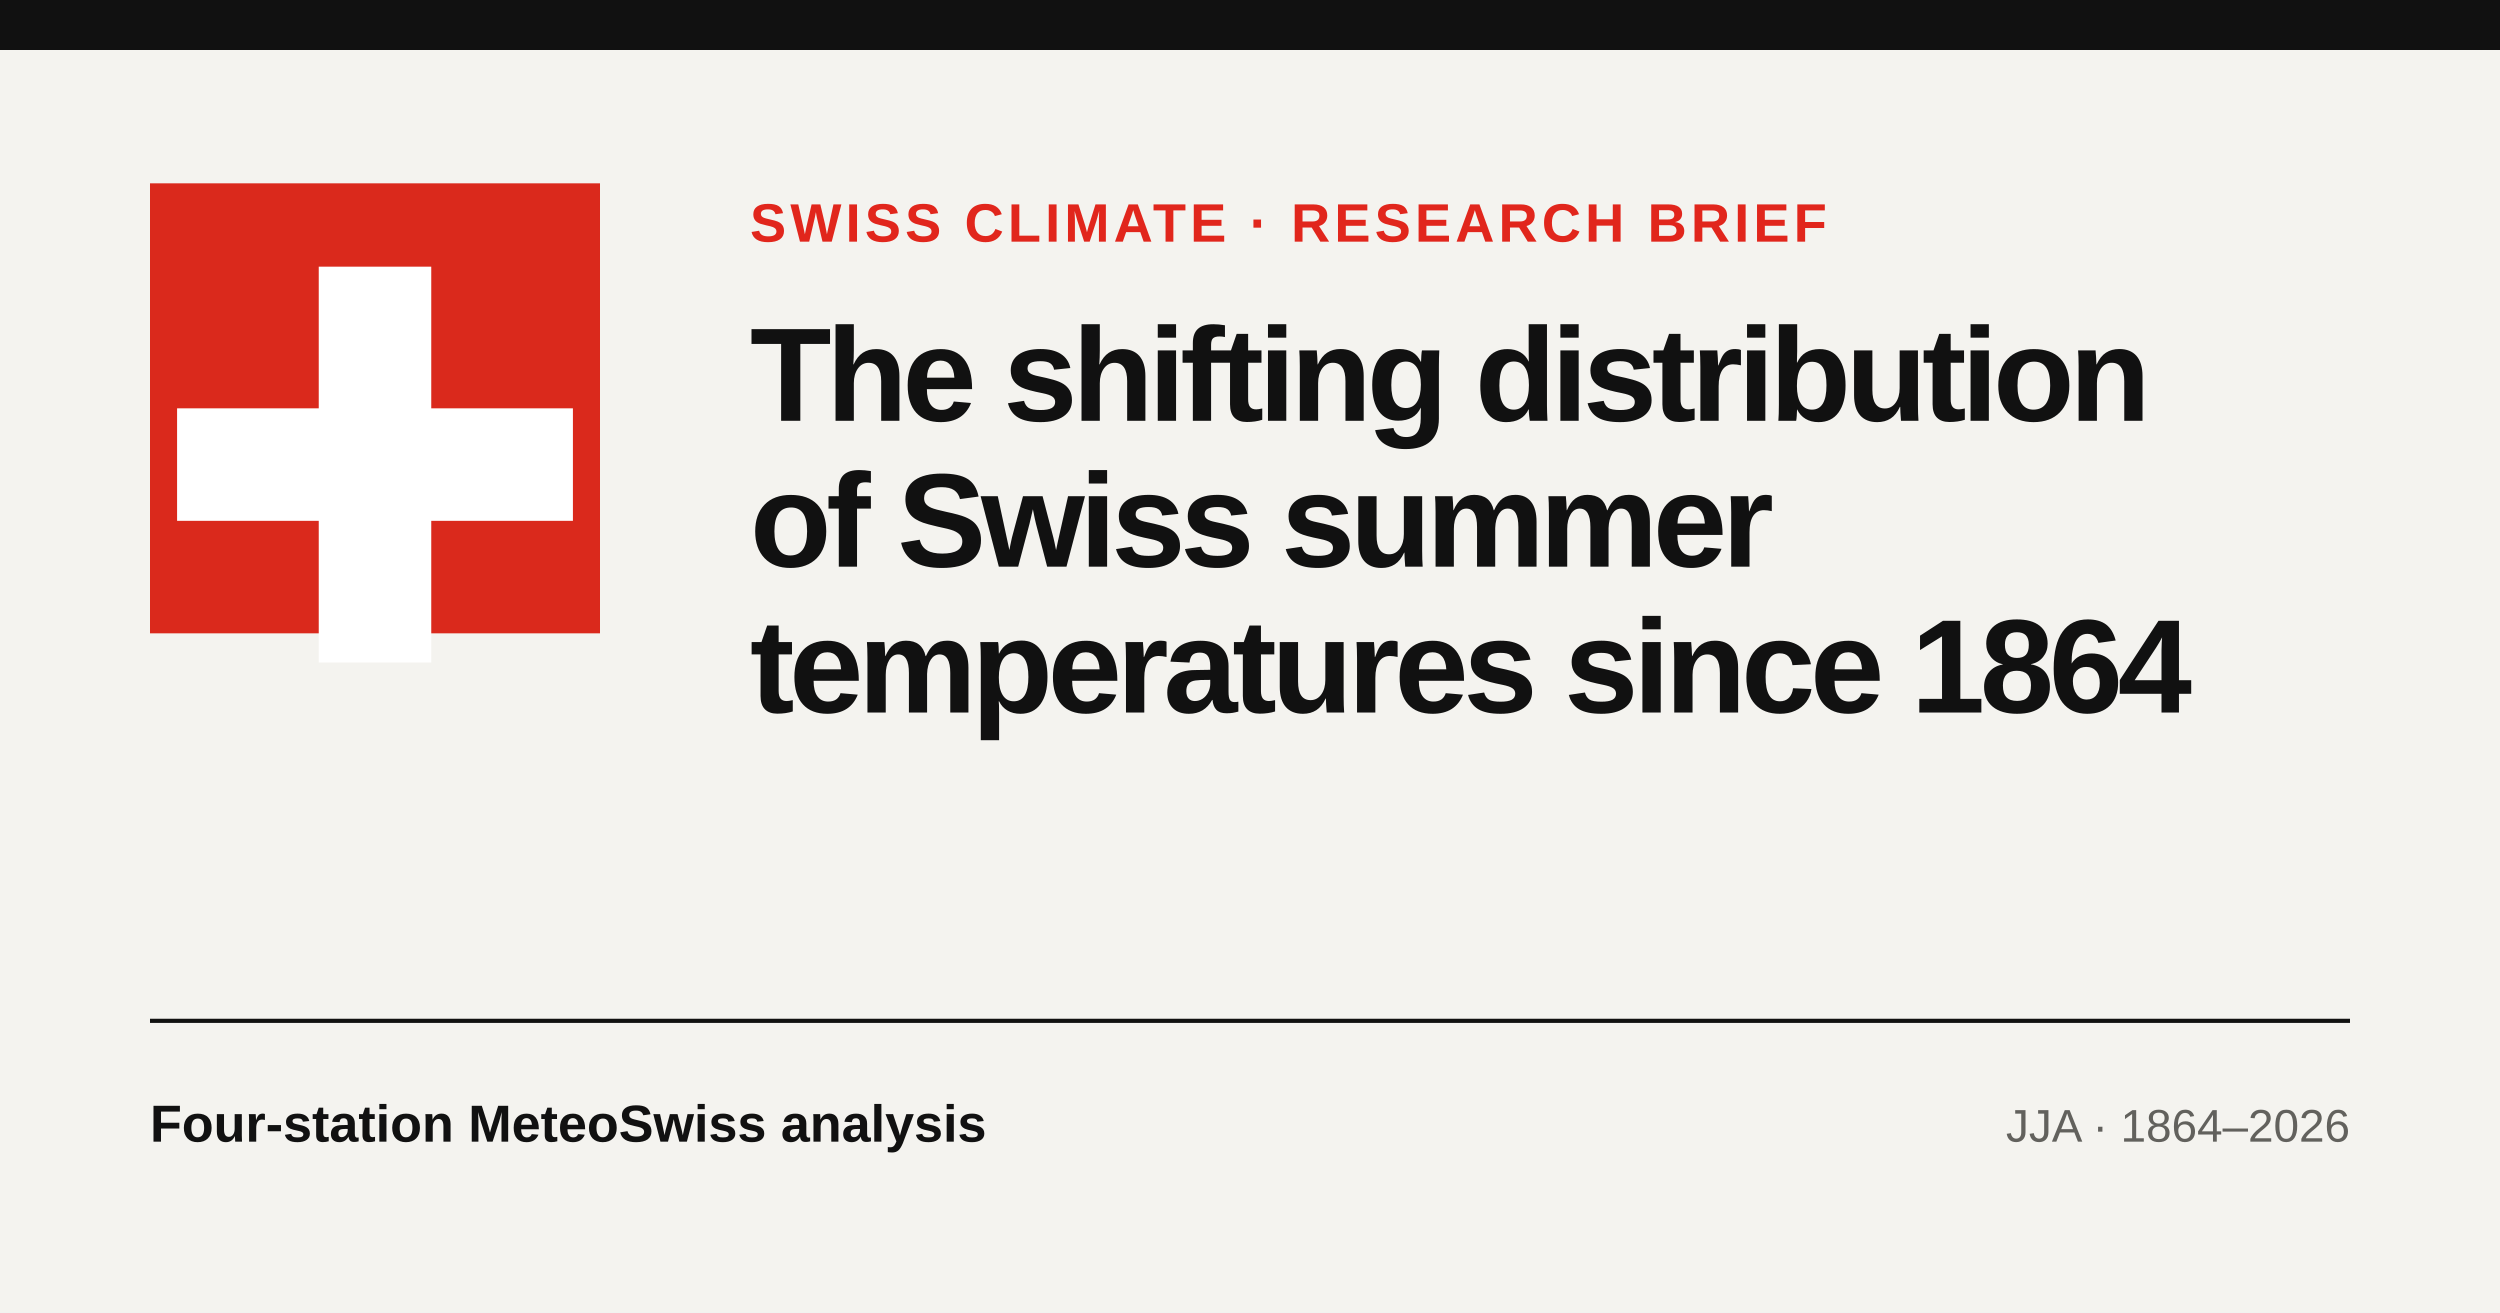
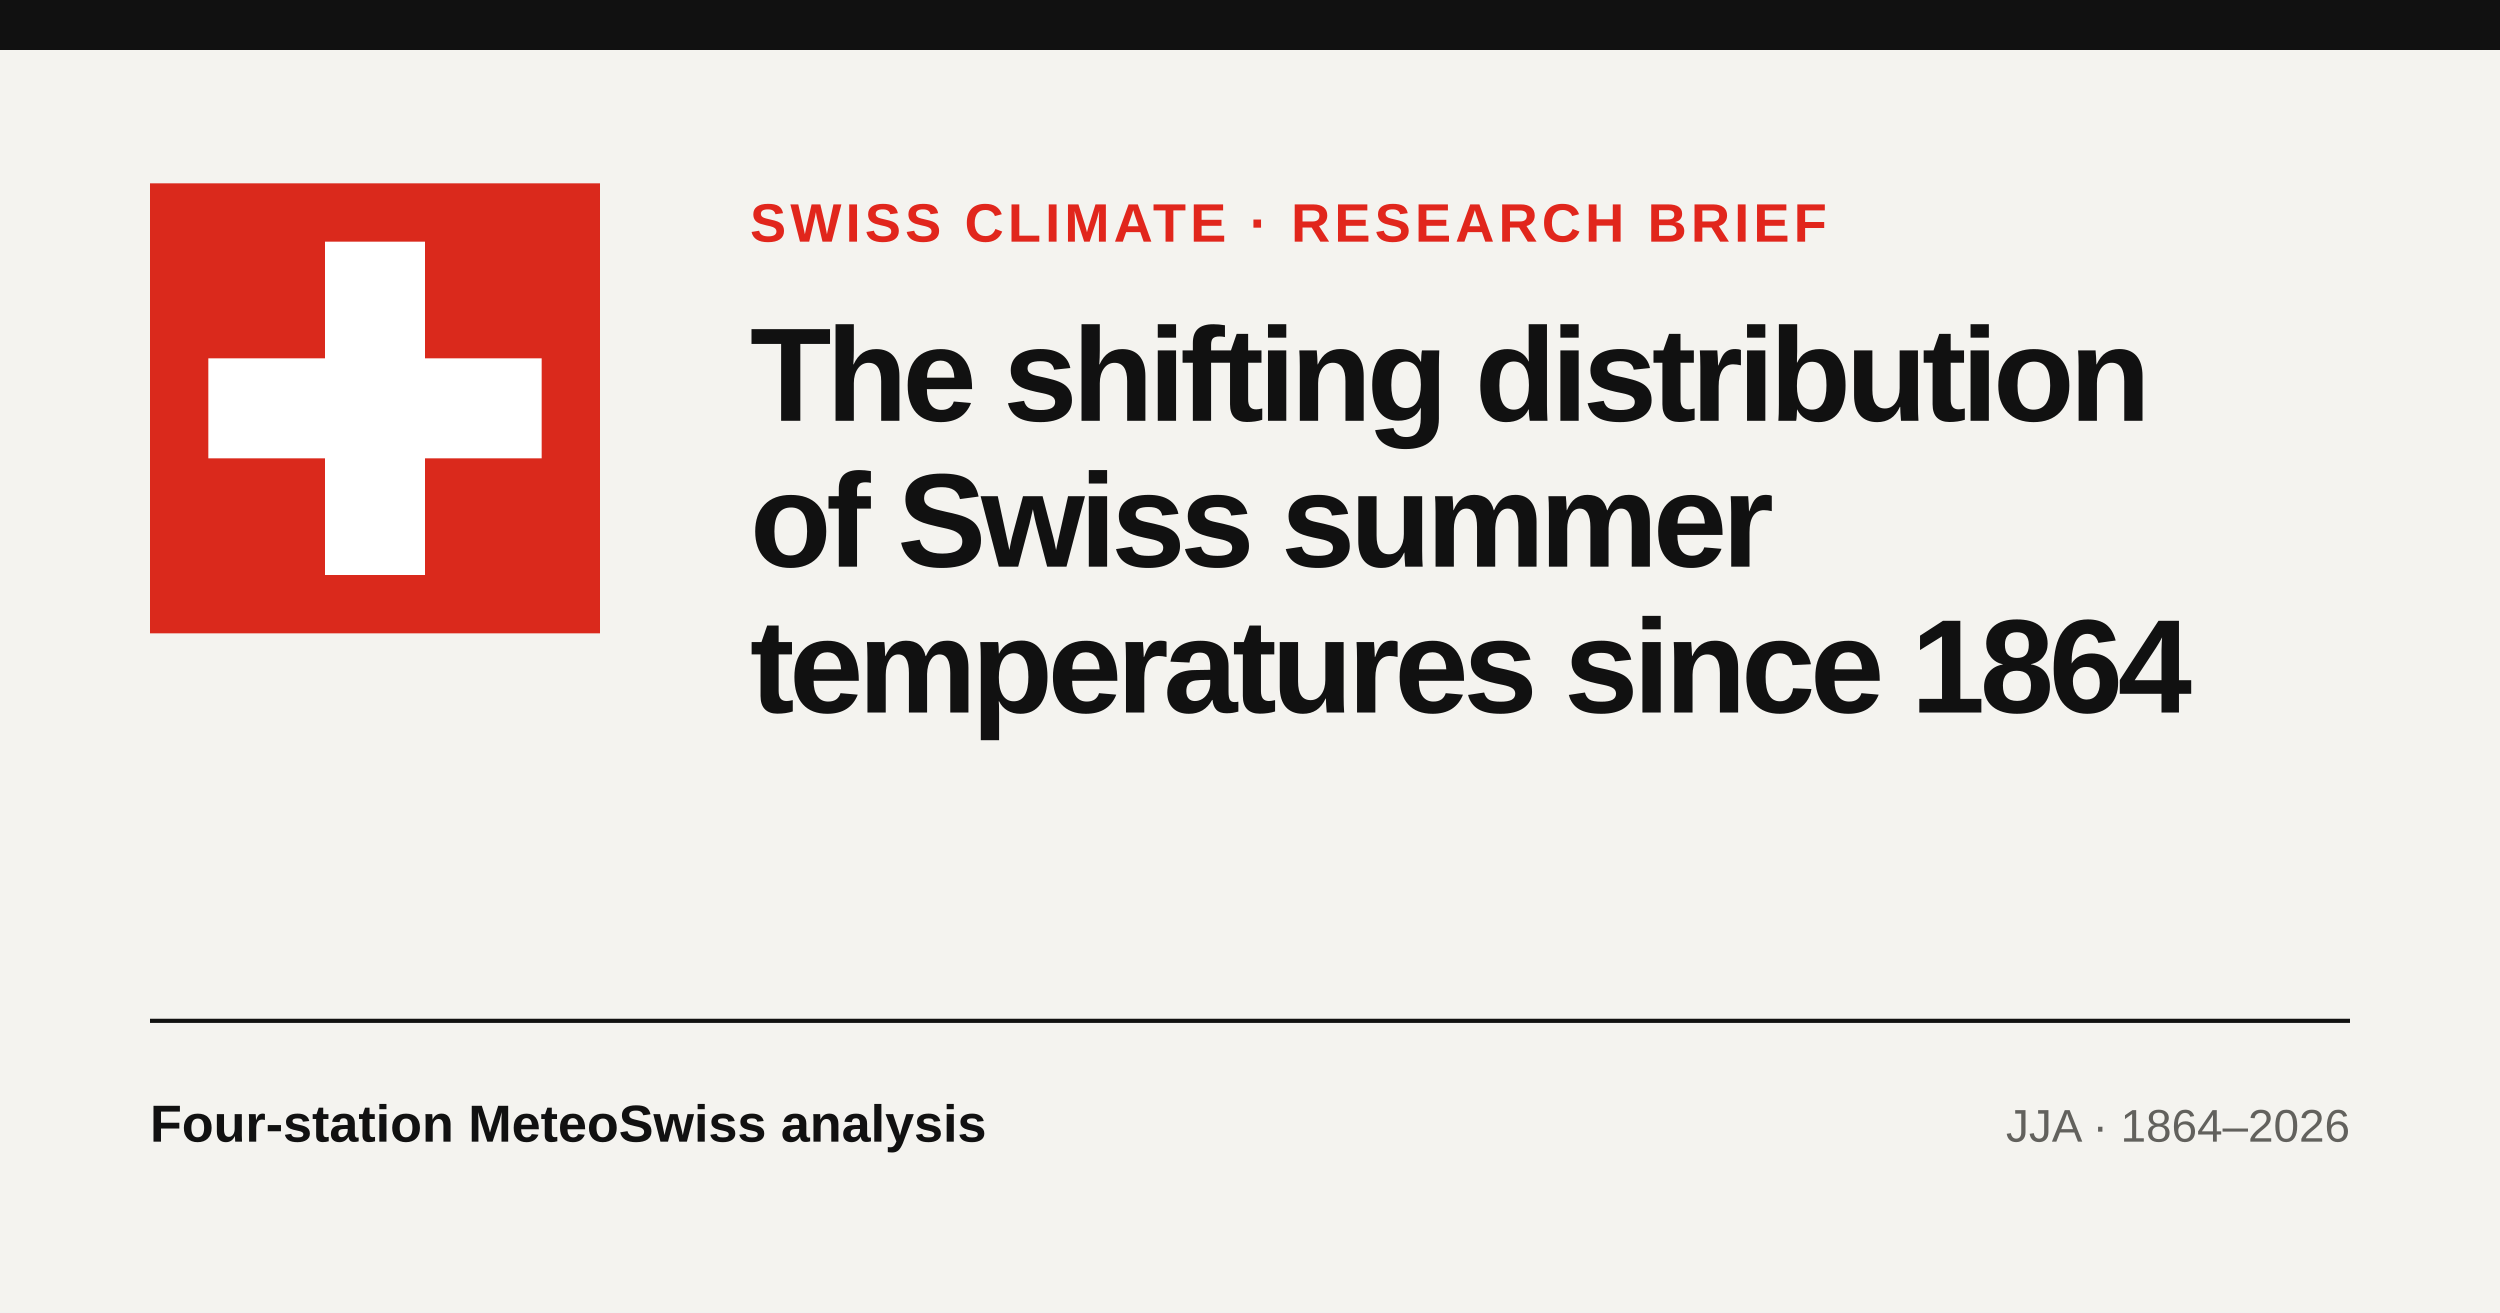
<svg xmlns="http://www.w3.org/2000/svg" width="1200" height="630" viewBox="0 0 1200 630">
  <rect width="1200" height="630" fill="#f4f3ef" />
  <rect width="1200" height="24" fill="#111111" />
  <rect x="72" y="88" width="216" height="216" fill="#da291c" />
-   <path fill="#ffffff" d="M153 128h54v68h68v54h-68v68h-54v-68H85v-54h68z" />
+   <path fill="#ffffff" d="M156 116h48v56h56v48h-56v56h-48v-56h-56v-48h56z" />
  <text x="360" y="116" fill="#e1261c" font-family="Arial, Helvetica, sans-serif" font-size="26" font-weight="700" letter-spacing="2">SWISS CLIMATE · RESEARCH BRIEF</text>
  <text x="360" y="202" fill="#111111" font-family="Arial, Helvetica, sans-serif" font-size="64" font-weight="700" letter-spacing="-2.5">
    <tspan x="360" dy="0">The shifting distribution</tspan>
    <tspan x="360" dy="70">of Swiss summer</tspan>
    <tspan x="360" dy="70">temperatures since 1864</tspan>
  </text>
  <line x1="72" y1="490" x2="1128" y2="490" stroke="#111111" stroke-width="2" />
  <text x="72" y="548" fill="#111111" font-family="Arial, Helvetica, sans-serif" font-size="25" font-weight="700">Four-station MeteoSwiss analysis</text>
  <text x="1128" y="548" fill="#62615d" font-family="Arial, Helvetica, sans-serif" font-size="22" text-anchor="end">JJA · 1864–2026</text>
</svg>
